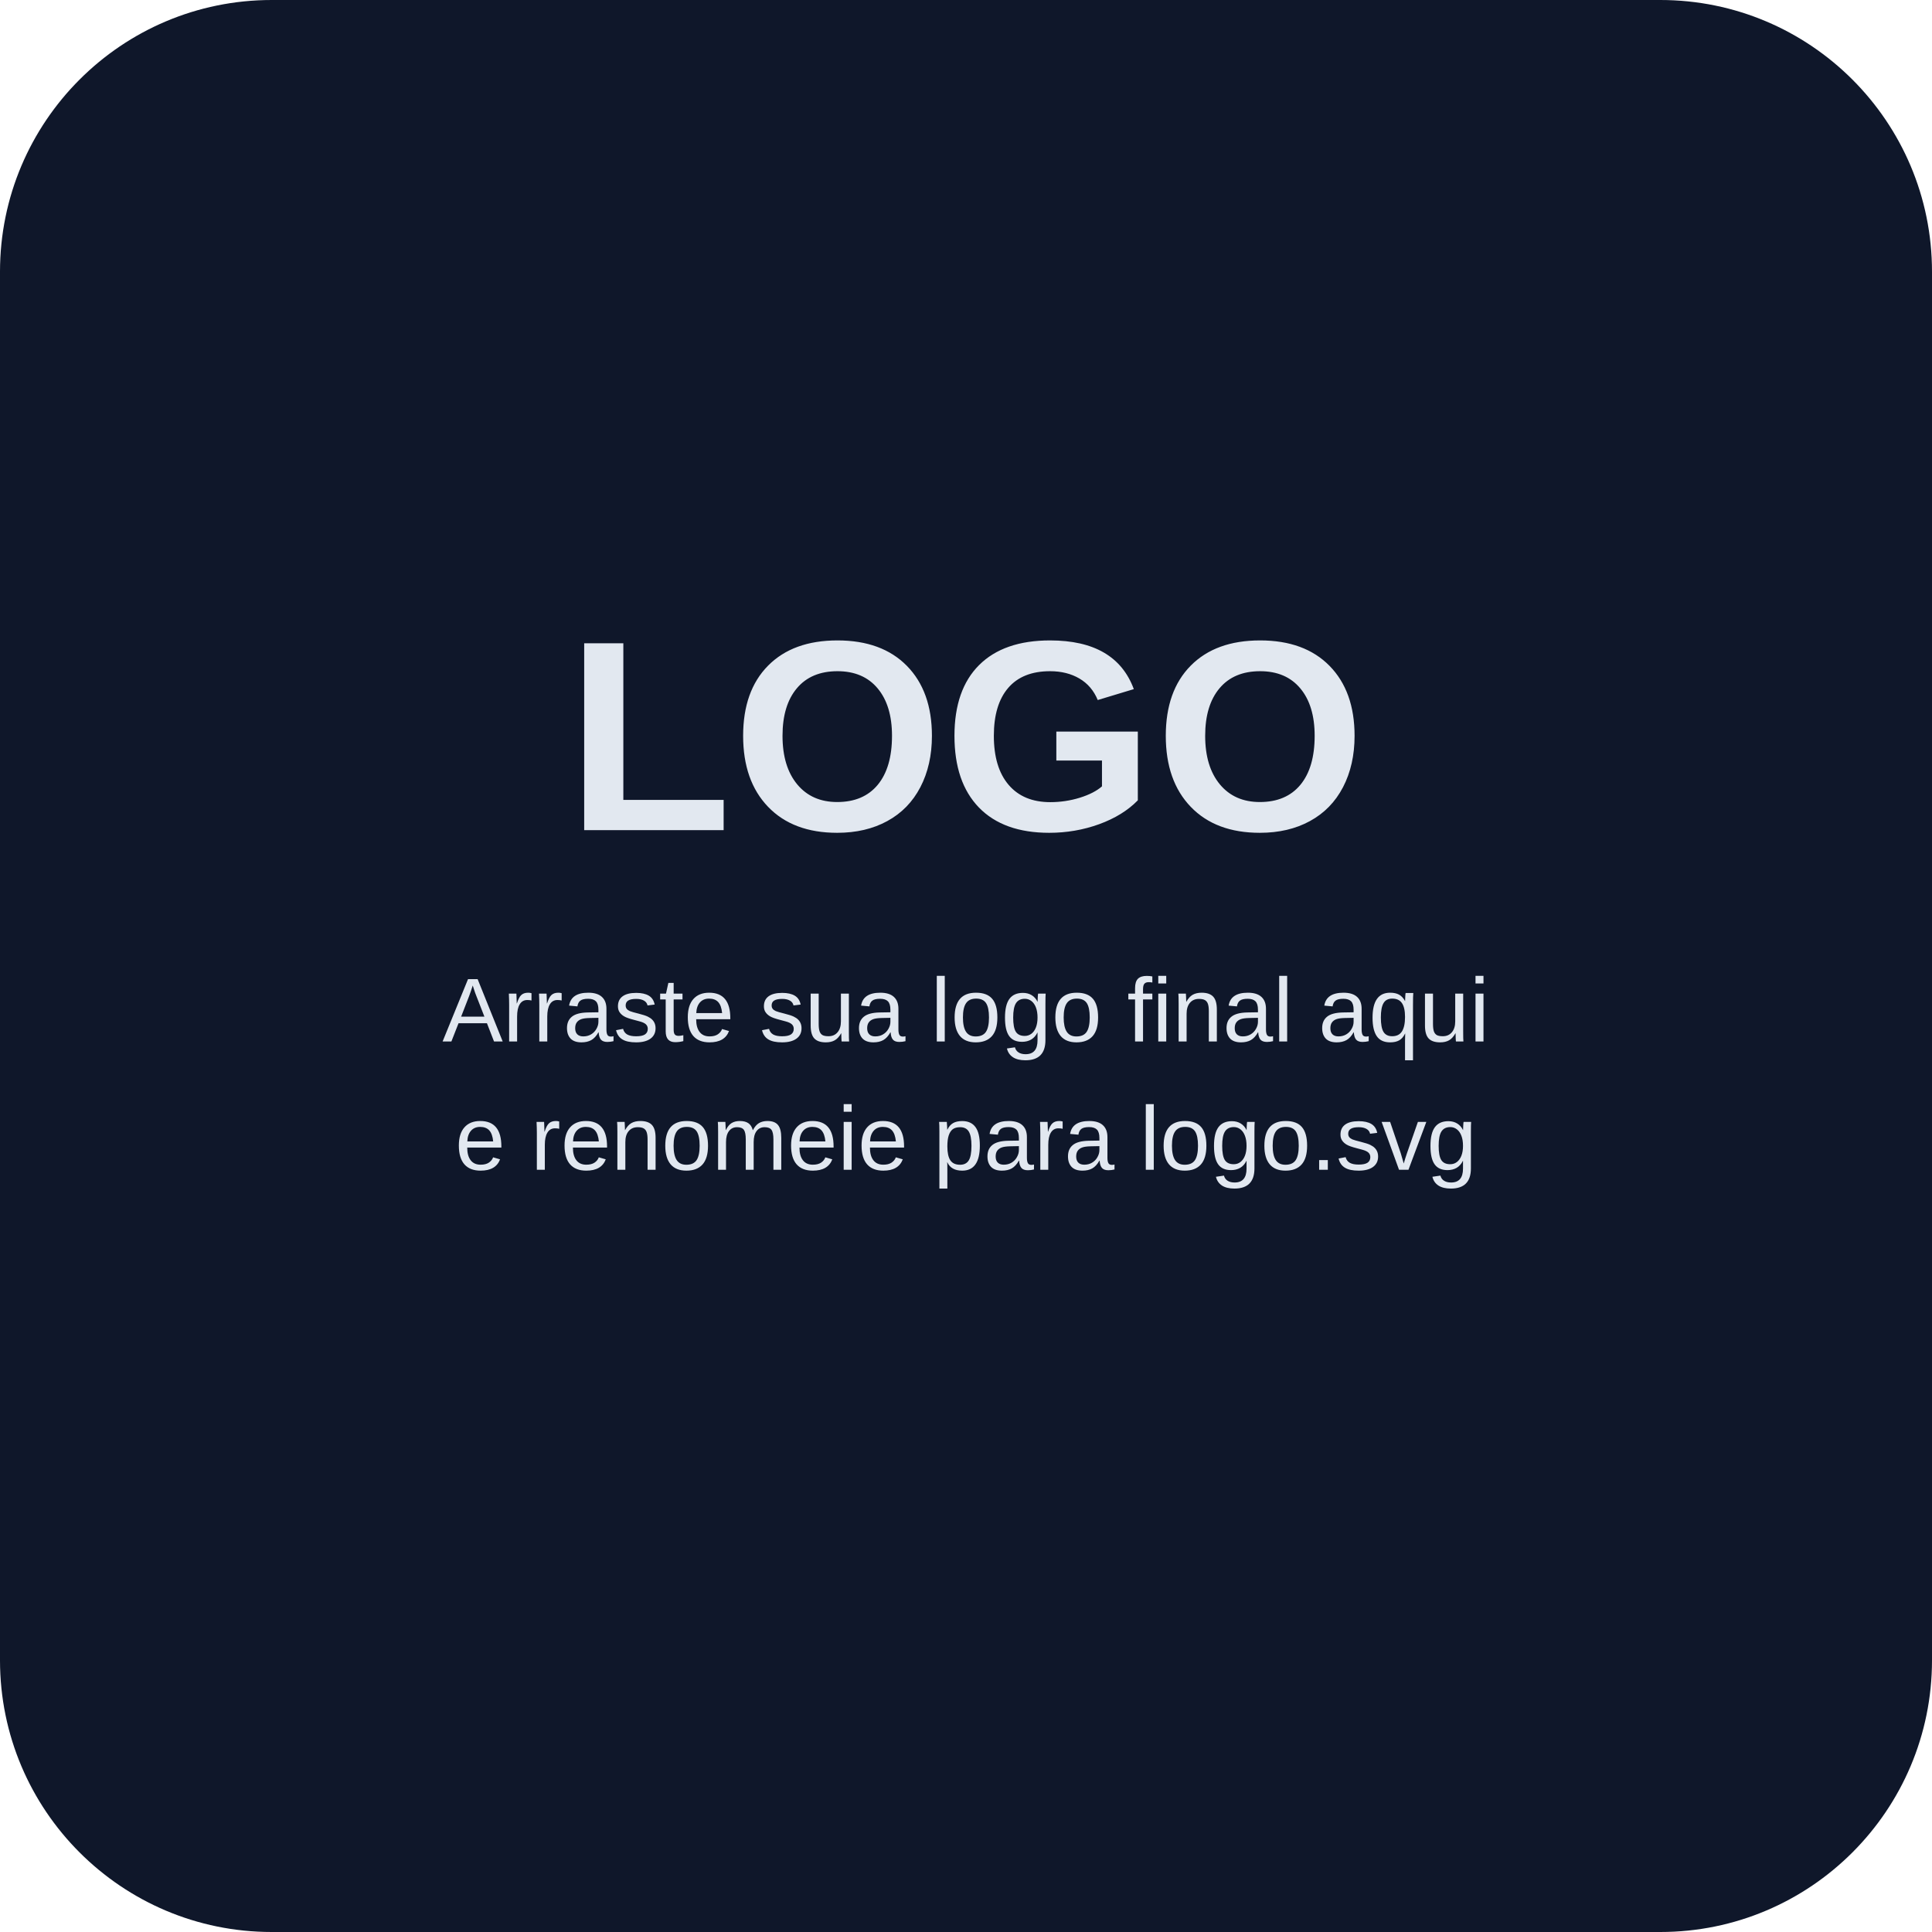
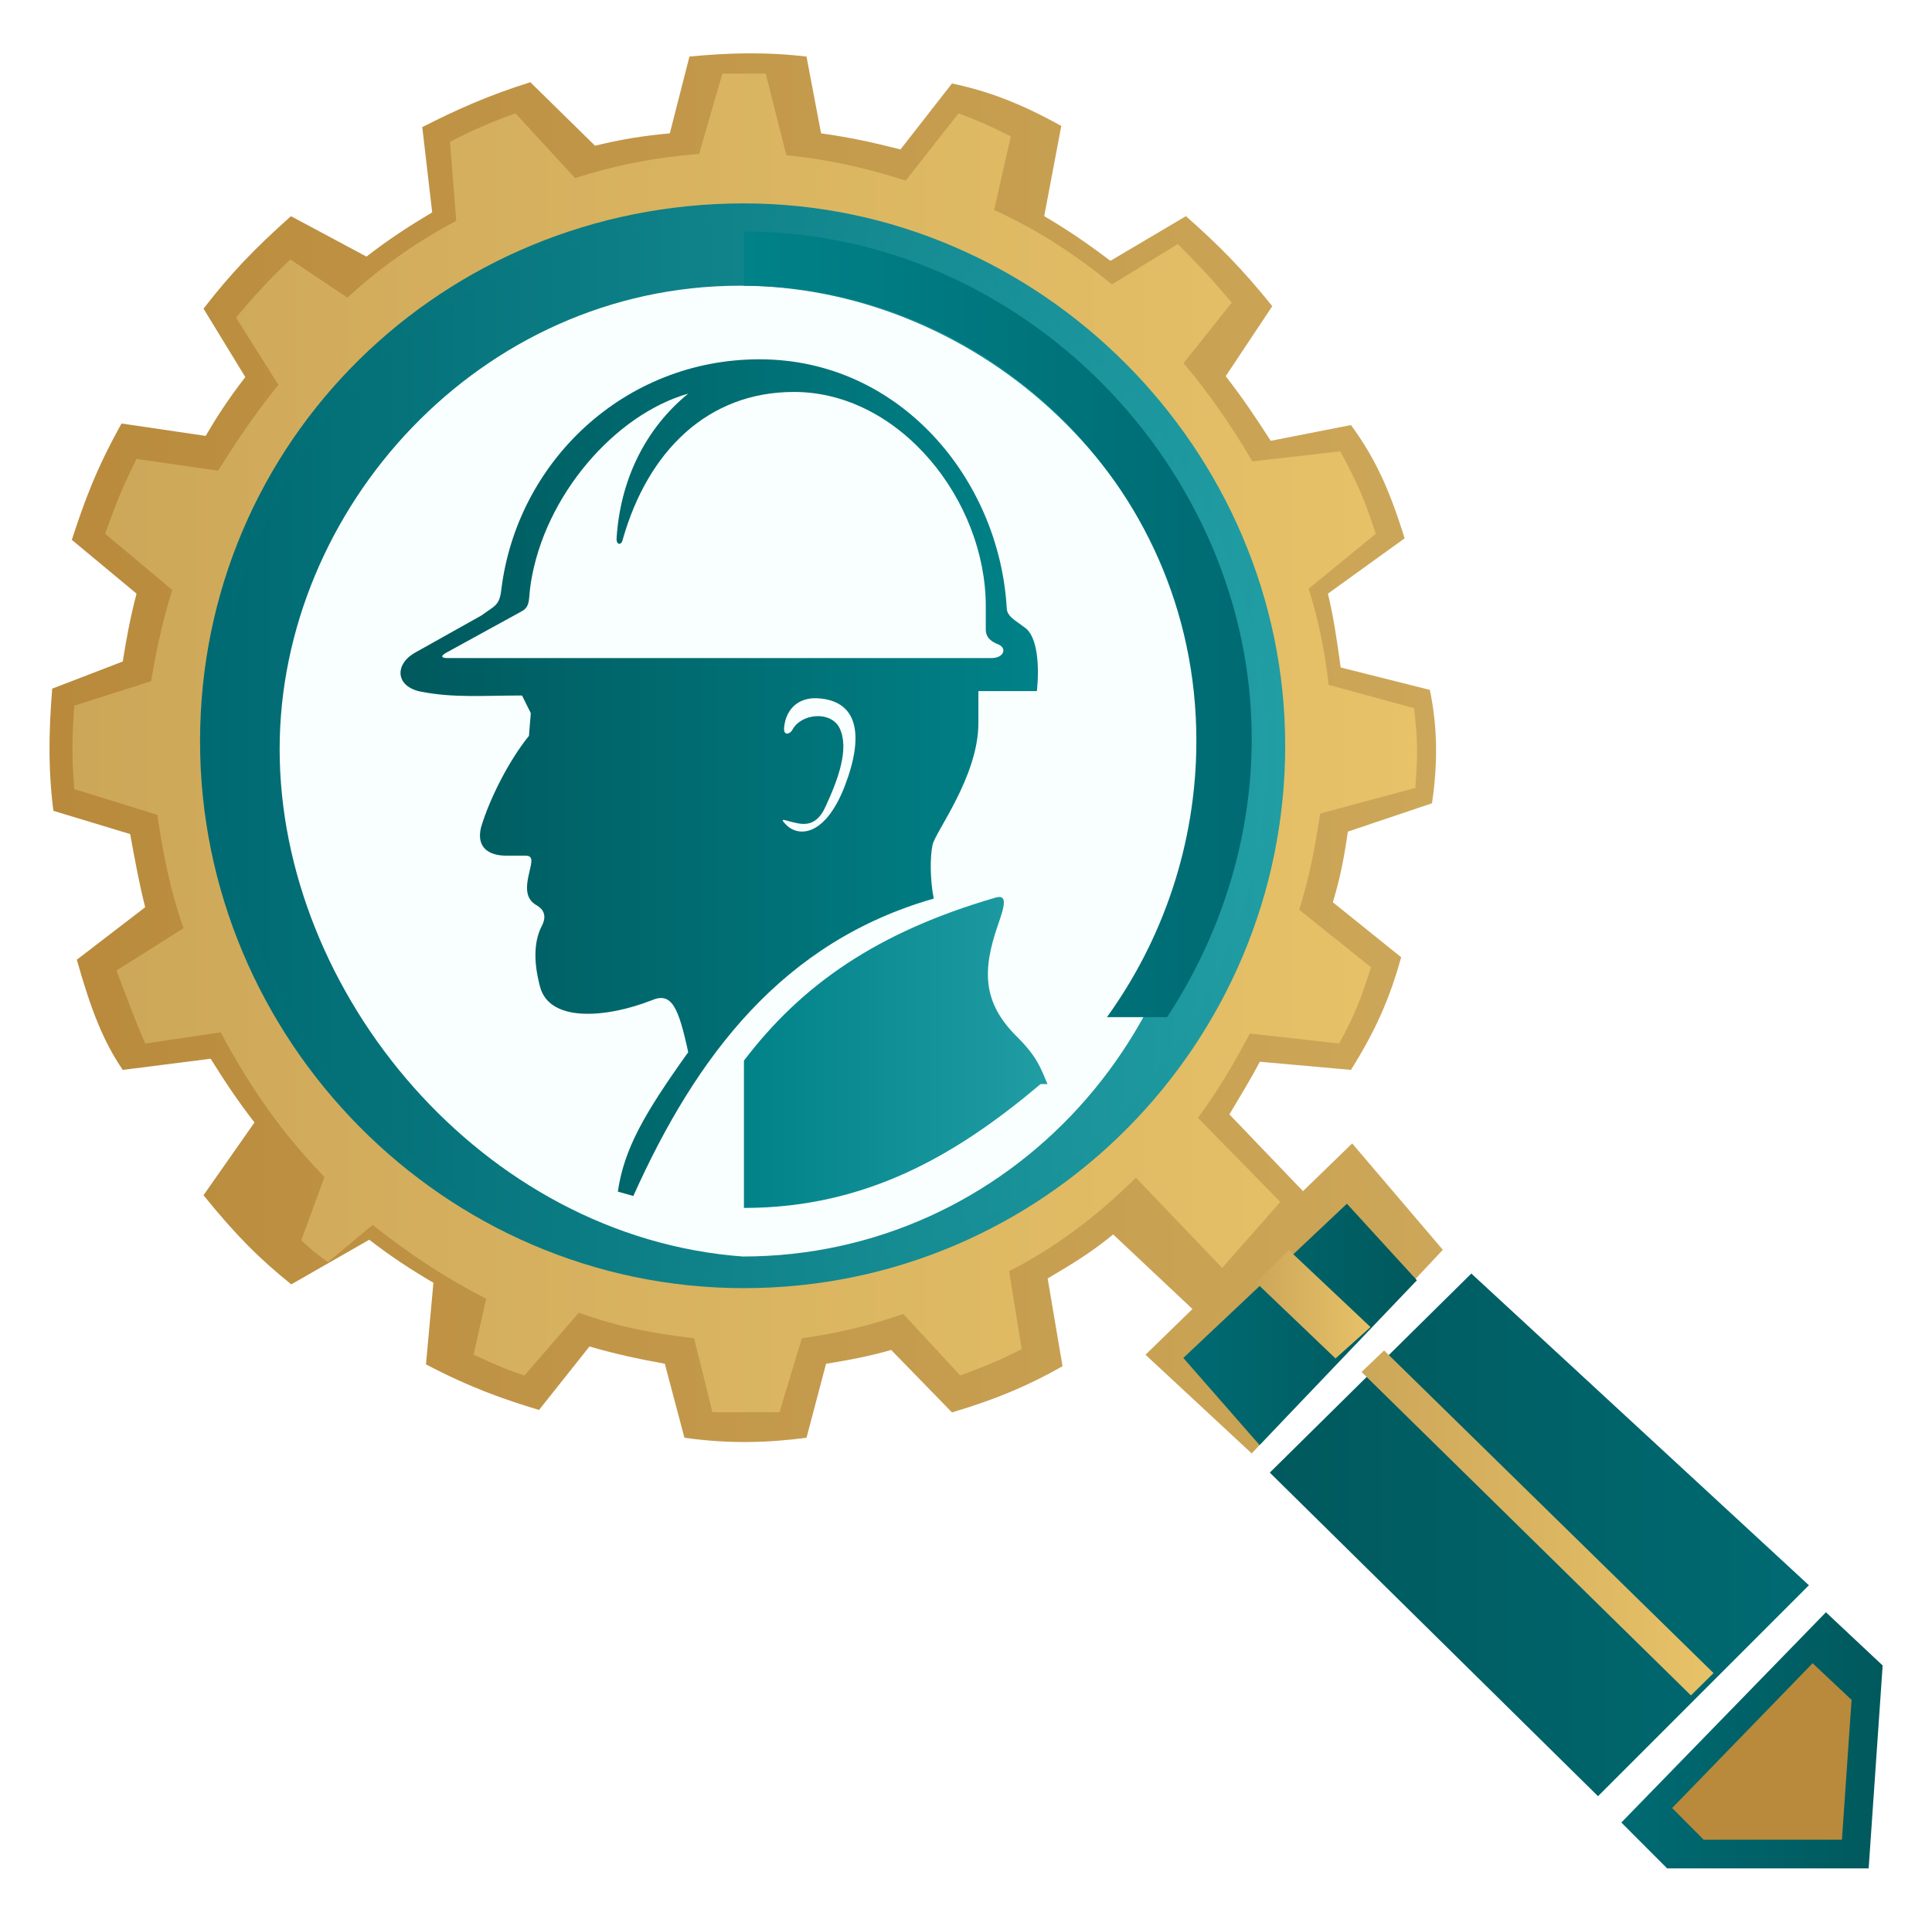
- <svg xmlns="http://www.w3.org/2000/svg" width="512" height="512" viewBox="0 0 512 512" role="img" aria-label="Placeholder de logo">
-   <rect width="512" height="512" rx="72" fill="#0f172a" />
-   <g fill="#e2e8f0" font-family="Arial, Helvetica, sans-serif" text-anchor="middle">
-     <text x="256" y="220" font-size="72" font-weight="700">LOGO</text>
-     <text x="256" y="276" font-size="24">Arraste sua logo final aqui</text>
-     <text x="256" y="310" font-size="24">e renomeie para logo.svg</text>
-   </g>
+ <svg xmlns="http://www.w3.org/2000/svg" width="1249" height="1239" viewBox="0 0 1249 1239" fill="none">
+   <path d="M924.36 445.891L866.736 431.411C864.298 413.896 862.258 399.316 858.476 383.692L908.088 347.915C898.733 318.209 890.024 297.41 873.355 274.72L821.504 284.92C811.452 269.296 803.192 257.055 792.393 243.123L822.499 197.892C803.092 173.709 787.467 158.035 766.667 139.723L717.852 168.584C703.023 157.288 689.637 148.232 675.057 139.723L686.104 81.406C658.885 66.279 638.085 58.765 615.444 53.939L582.153 96.582C563.443 91.805 548.316 88.621 530.8 86.183L521.395 36.573C494.972 33.388 469.942 34.184 445.709 36.573L433.02 86.183C415.504 87.825 401.123 90.114 384.702 94.194L342.853 53.143C315.634 61.651 294.834 71.056 272.989 82.152L279.408 137.285C263.783 146.54 250.845 155.049 236.912 165.847L188.096 139.723C163.913 161.269 149.084 176.893 131.568 199.484L158.588 243.72C147.79 257.652 140.376 269.097 132.961 281.736L78.573 273.724C61.952 303.431 54.538 324.23 46.427 348.91L88.276 383.692C84.195 399.316 81.757 412.403 79.369 427.53L33.738 445.095C31.3 475.597 31.3 499.382 34.534 524.062L84.146 539.089C87.38 556.605 89.819 570.338 93.849 586.36L49.661 620.296C58.718 652.391 66.779 673.19 79.369 691.501L136.196 684.286C145.402 699.115 153.712 711.505 164.51 725.487L131.568 772.509C152.368 798.234 167.495 813.361 188.295 830.13L238.703 801.27C252.636 812.018 265.624 820.576 280.204 829.085L275.377 881.83C304.189 896.956 325.835 904.47 348.476 911.287L381.069 870.286C397.69 875.062 412.27 878.247 429.785 881.432L442.474 929.25C471.286 933.33 496.415 932.534 521.395 929.25L534.035 881.432C549.062 879.043 561.751 876.605 576.132 872.525L615.444 912.879C644.255 904.371 665.901 895.016 686.9 883.024L677.296 826.299C692.921 817.093 705.71 809.38 719.643 797.836L770.897 846.053L740.543 875.61L809.213 939.401L932.769 807.788L874.151 739.021L842.353 769.872L794.782 720.262C802.196 707.623 807.819 698.915 814.438 686.227L873.355 691.501C890.024 664.98 898.733 644.18 905.848 618.704L861.661 583.176C866.488 567.153 868.926 554.465 871.364 537.497L925.753 519.186C929.833 491.868 929.037 468.083 924.36 445.891Z" fill="url(#paint0_linear_4_19)" />
+   <path d="M914.159 457.733L858.974 442.656C856.535 421.31 852.455 400.909 846.036 380.507L889.427 344.979C882.013 322.787 878.779 314.676 866.488 291.687L809.661 298.206C795.727 274.72 781.794 254.318 765.124 234.713L796.325 195.553C781.794 178.535 775.375 171.718 761.442 157.736L718.847 183.86C692.424 162.264 669.086 147.834 642.663 135.693L653.461 88.173C635.248 79.017 630.422 77.375 619.623 73.295L585.537 116.735C556.726 107.529 532.542 102.703 508.358 100.314L495.022 47.57H467.007L451.979 99.468C422.371 101.907 398.187 106.733 371.764 115.093L333.249 73.295C317.027 79.017 304.836 84.541 290.903 91.606L294.933 142.709C266.918 157.736 246.118 172.863 224.521 192.368L187.698 167.688C172.571 182.218 165.754 189.731 152.567 205.256L179.985 248.696C163.365 269.296 151.771 287.159 140.973 304.227L88.276 296.614C77.727 317.91 74.542 326.817 67.974 344.979L111.365 381.303C104.946 401.705 100.915 421.31 97.681 440.268L48.069 456.091C46.427 478.284 46.427 490.425 48.069 510.03L101.711 526.65C105.742 553.967 110.569 576.956 118.68 599.945L75.338 627.262C83.399 648.659 86.634 657.416 93.849 674.434L142.665 667.219C161.773 702.996 182.573 732.702 209.792 760.766L194.764 801.668C204.766 810.823 206.359 811.62 212.031 815.7L240.893 791.716C267.316 812.416 288.663 826.299 314.29 839.385L306.179 875.61C325.039 884.119 329.069 885.761 339.071 888.995L374.202 848.441C399.929 857.647 421.525 861.727 448.744 864.961L460.587 912.78H503.929L518.36 864.961C541.549 861.727 561.552 856.95 583.945 849.237L620.768 888.995C636.293 883.273 645.449 879.64 660.477 871.928L652.366 821.621C681.874 806.494 708.297 786.889 734.322 761.164L790.104 819.482L827.724 776.838L774.43 722.501C788.363 703.593 796.524 689.262 808.018 668.015L865.691 674.434C876.489 654.829 879.724 645.574 886.342 625.173L839.915 588.003C847.031 565.312 850.265 546.404 853.5 525.804L915.004 509.234C916.597 487.041 916.597 478.284 914.159 457.733Z" fill="url(#paint1_linear_4_19)" />
+   <path d="M480.94 832.568C675.555 832.568 830.859 673.638 830.859 482.016C830.859 290.394 672.271 131.463 480.94 131.463C286.374 131.463 129.329 284.92 129.329 479.13C129.329 671.548 286.374 832.568 480.94 832.568Z" fill="url(#paint2_linear_4_19)" />
+   <path d="M480.94 827.045C663.114 827.045 818.916 673.588 818.916 486.046C818.916 300.594 665.553 140.52 478.501 140.52C289.708 140.52 140.973 290.692 140.973 479.926C140.973 668.314 292.147 827.045 480.94 827.045Z" fill="url(#paint3_linear_4_19)" />
+   <path d="M480.143 812.117C650.923 812.117 789.308 666.323 778.809 478.085C769.205 300.594 624.052 184.656 478.501 184.656C310.061 184.656 180.782 329.056 180.782 484.205C180.782 641.742 311.653 799.677 480.143 812.117Z" fill="#F8FFFE" />
+   <path d="M951.181 823.114L820.906 951.791L1033.09 1160.93L1169.43 1024.59L951.181 823.114Z" fill="url(#paint4_linear_4_19)" />
+   <path d="M1180.43 1042.05L1048.16 1177.95L1077.77 1207.6H1208.05L1217.1 1076.44L1180.43 1042.05Z" fill="url(#paint5_linear_4_19)" />
+   <path d="M1171.82 1075L1081 1168.58L1101.33 1189H1190.78L1197 1098.68L1171.82 1075Z" fill="#B98A3C" />
+   <path d="M880.222 886.756L894.802 872.823L1107.78 1081.36L1093.15 1095.79L880.222 886.756Z" fill="url(#paint6_linear_4_19)" />
+   <path d="M765 877.675L870.749 778L916 827.477L814.297 934L765 877.675Z" fill="url(#paint7_linear_4_19)" />
+   <path d="M812 828.915L863.376 878L886 857.726L833.269 808L812 828.915Z" fill="url(#paint8_linear_4_19)" />
+   <path d="M662.119 405.337C656.447 400.909 650.824 398.47 650.824 392.748C645.847 309.65 581.755 232.225 490.991 232.225C403.611 232.225 334.045 298.405 324.043 381.503C322.849 391.554 319.615 391.554 311.454 397.674L268.112 421.957C254.876 429.57 255.672 443.9 272.342 447.085C293.639 451.165 311.852 449.523 337.479 449.523L343.152 460.918L341.957 475.597C329.268 491.221 316.579 515.902 310.956 534.81C307.722 548.195 316.579 553.022 327.079 553.022H339.718C344.993 553.022 343.749 557.102 342.156 563.919C339.718 573.97 339.718 581.186 347.182 585.266C351.213 587.704 353.651 591.734 350.417 598.153C345.59 607.409 344.396 620.047 349.173 637.961C355.592 661.347 393.062 657.665 421.525 646.42C434.164 641.145 438.593 650.798 444.913 680.057C416.897 719.267 403.462 742.256 399.431 770.17L409.433 773.007C450.386 681.848 506.318 608.603 603.65 580.787C601.212 568.547 601.212 553.868 602.854 546.205C604.446 537.796 632.512 502.019 632.512 467.287V446.687H670.33C671.922 431.61 671.126 411.059 662.119 405.337ZM640.822 425.34H289.509C284.682 425.34 284.682 423.748 289.509 421.31L337.479 394.987C343.152 391.753 341.509 386.926 343.152 376.875C352.009 320.15 397.69 267.853 444.913 254.418C416.897 277.307 401.024 310.447 398.635 347.617C398.187 352.443 401.869 352.841 402.666 348.413C418.888 291.687 457.403 253.323 513.334 253.323C581.755 253.323 637.289 323.384 637.289 391.753V406.78C637.289 412.453 641.319 414.891 645.449 416.533C651.122 418.921 649.082 425.34 640.822 425.34Z" fill="url(#paint9_linear_4_19)" />
+   <path d="M508.756 533.616C517.166 541.279 533.836 539.686 546.077 508.189C559.114 474.253 553.889 453.852 530.502 451.464C516.369 449.822 508.159 458.33 506.965 469.725C506.119 476.244 510.995 474.253 512.19 471.815C517.962 460.918 537.07 459.326 542.743 470.521C549.162 483.807 541.947 503.412 533.836 521.027C527.018 536.651 516.568 532.223 510.995 531.028C506.119 529.784 503.73 528.59 508.756 533.616Z" fill="#F8FFFE" />
+   <path d="M480.94 149.625V184.656C632.064 184.656 773.434 309.252 773.434 478.732C773.434 546.205 751.191 608.205 715.612 657.416H754.525C788.562 605.567 809.213 543.17 809.213 477.488C809.213 302.236 660.875 149.625 480.94 149.625Z" fill="url(#paint10_linear_4_19)" />
+   <path d="M672.718 700.657C619.126 745.938 560.507 780.719 480.94 780.719V685.53C518.36 636.319 567.175 602.383 643.459 580.19C651.57 577.752 649.53 585.365 645.051 598.153C635.049 627.063 635.049 648.062 657.641 670.254C670.33 682.893 672.718 690.108 677.197 700.657H672.718Z" fill="url(#paint11_linear_4_19)" />
+   <defs>
+     <linearGradient id="paint0_linear_4_19" x1="31.484" y1="484.051" x2="929.102" y2="484.051" gradientUnits="userSpaceOnUse">
+       <stop stop-color="#B98A3C" />
+       <stop offset="1" stop-color="#CDA759" />
+     </linearGradient>
+     <linearGradient id="paint1_linear_4_19" x1="47.107" y1="480.097" x2="916.343" y2="480.097" gradientUnits="userSpaceOnUse">
+       <stop stop-color="#CDA759" />
+       <stop offset="1" stop-color="#E7C268" />
+     </linearGradient>
+     <linearGradient id="paint2_linear_4_19" x1="129.31" y1="482.022" x2="830.864" y2="482.022" gradientUnits="userSpaceOnUse">
+       <stop stop-color="#006A72" />
+       <stop offset="1" stop-color="#219DA4" />
+     </linearGradient>
+     <linearGradient id="paint3_linear_4_19" x1="140.959" y1="483.792" x2="818.916" y2="483.792" gradientUnits="userSpaceOnUse">
+       <stop stop-color="#006A72" />
+       <stop offset="1" stop-color="#219DA4" />
+     </linearGradient>
+     <linearGradient id="paint4_linear_4_19" x1="820.911" y1="992.016" x2="1169.43" y2="992.016" gradientUnits="userSpaceOnUse">
+       <stop stop-color="#00595D" />
+       <stop offset="1" stop-color="#006A72" />
+     </linearGradient>
+     <linearGradient id="paint5_linear_4_19" x1="1048.17" y1="1124.82" x2="1217.12" y2="1124.82" gradientUnits="userSpaceOnUse">
+       <stop stop-color="#006A72" />
+       <stop offset="1" stop-color="#00595D" />
+     </linearGradient>
+     <linearGradient id="paint6_linear_4_19" x1="880.207" y1="984.318" x2="1107.77" y2="984.318" gradientUnits="userSpaceOnUse">
+       <stop stop-color="#CDA759" />
+       <stop offset="1" stop-color="#E7C268" />
+     </linearGradient>
+     <linearGradient id="paint7_linear_4_19" x1="765.015" y1="855.985" x2="916.015" y2="855.985" gradientUnits="userSpaceOnUse">
+       <stop stop-color="#006A72" />
+       <stop offset="1" stop-color="#00595D" />
+     </linearGradient>
+     <linearGradient id="paint8_linear_4_19" x1="812.018" y1="843.011" x2="886" y2="843.011" gradientUnits="userSpaceOnUse">
+       <stop stop-color="#CDA759" />
+       <stop offset="1" stop-color="#E7C268" />
+     </linearGradient>
+     <linearGradient id="paint9_linear_4_19" x1="259.209" y1="502.561" x2="671.111" y2="502.561" gradientUnits="userSpaceOnUse">
+       <stop stop-color="#00595D" />
+       <stop offset="0.995" stop-color="#008288" />
+     </linearGradient>
+     <linearGradient id="paint10_linear_4_19" x1="480.942" y1="403.481" x2="809.223" y2="403.481" gradientUnits="userSpaceOnUse">
+       <stop stop-color="#008288" />
+       <stop offset="1" stop-color="#006A72" />
+     </linearGradient>
+     <linearGradient id="paint11_linear_4_19" x1="480.942" y1="680.455" x2="677.257" y2="680.455" gradientUnits="userSpaceOnUse">
+       <stop stop-color="#008288" />
+       <stop offset="1" stop-color="#219DA4" />
+     </linearGradient>
+   </defs>
</svg>
